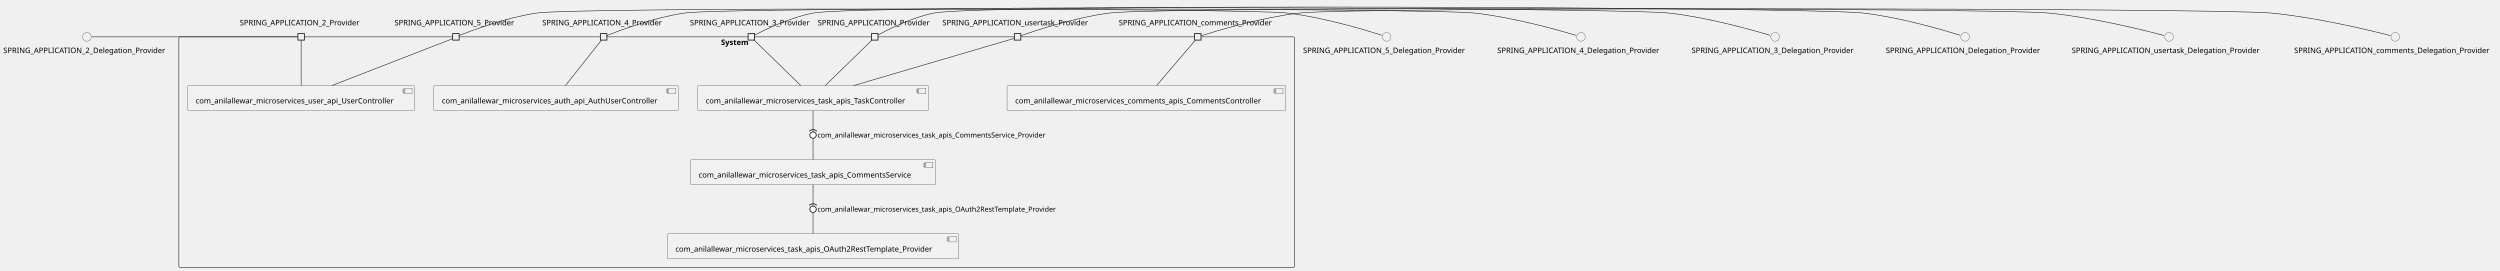
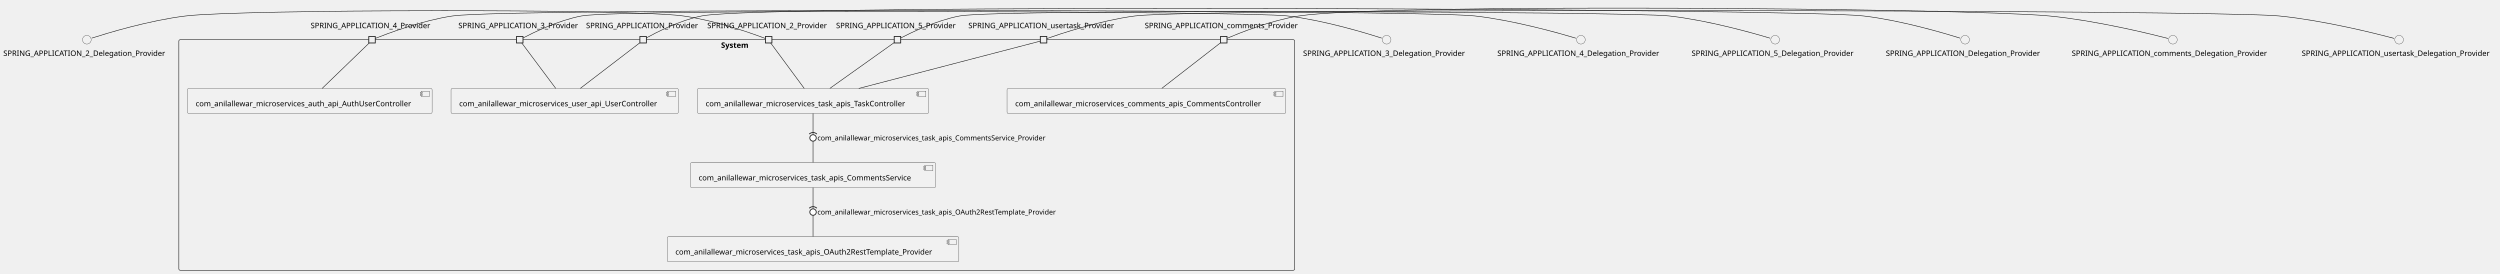
- <svg xmlns="http://www.w3.org/2000/svg" xmlns:xlink="http://www.w3.org/1999/xlink" contentStyleType="text/css" height="500px" preserveAspectRatio="none" style="width:4620px;height:500px;background:#FFFFFF;" version="1.1" viewBox="0 0 4620 500" width="4620px" zoomAndPan="magnify">
+ <svg xmlns="http://www.w3.org/2000/svg" xmlns:xlink="http://www.w3.org/1999/xlink" contentStyleType="text/css" height="505px" preserveAspectRatio="none" style="width:4620px;height:505px;background:#FFFFFF;" version="1.1" viewBox="0 0 4620 505" width="4620px" zoomAndPan="magnify">
  <defs />
  <g>
    <g id="cluster_System">
-       <rect fill="none" height="426" rx="2.5" ry="2.5" style="stroke:#181818;stroke-width:1.0;" width="2062" x="330.5" y="68.11" />
-       <text fill="#000000" font-family="sans-serif" font-size="14" font-weight="bold" lengthAdjust="spacing" textLength="58" x="1332.5" y="83.105">System</text>
+       <rect fill="none" height="426" rx="2.5" ry="2.5" style="stroke:#181818;stroke-width:1.0;" width="2062" x="330.5" y="73.42" />
+       <text fill="#000000" font-family="sans-serif" font-size="14" font-weight="bold" lengthAdjust="spacing" textLength="58" x="1332.5" y="88.415">System</text>
    </g>
    <g id="elem_com_anilallewar_microservices_auth_api_AuthUserController">
-       <a href="anilallewar-microservices-basics-spring-boot.repository#_Rdo_OjjiEe-x4o-kk-wYZQ" target="_top" title="anilallewar-microservices-basics-spring-boot.repository#_Rdo_OjjiEe-x4o-kk-wYZQ" xlink:actuate="onRequest" xlink:href="anilallewar-microservices-basics-spring-boot.repository#_Rdo_OjjiEe-x4o-kk-wYZQ" xlink:show="new" xlink:title="anilallewar-microservices-basics-spring-boot.repository#_Rdo_OjjiEe-x4o-kk-wYZQ" xlink:type="simple">
-         <rect fill="#F1F1F1" height="46.297" rx="2.5" ry="2.5" style="stroke:#181818;stroke-width:0.5;" width="452" x="801.5" y="158.11" />
-         <rect fill="#F1F1F1" height="10" style="stroke:#181818;stroke-width:0.5;" width="15" x="1233.5" y="163.11" />
-         <rect fill="#F1F1F1" height="2" style="stroke:#181818;stroke-width:0.5;" width="4" x="1231.5" y="165.11" />
-         <rect fill="#F1F1F1" height="2" style="stroke:#181818;stroke-width:0.5;" width="4" x="1231.5" y="169.11" />
-         <text fill="#000000" font-family="sans-serif" font-size="14" lengthAdjust="spacing" textLength="412" x="816.5" y="191.105">com_anilallewar_microservices_auth_api_AuthUserController</text>
+       <a href="anilallewar-microservices-basics-spring-boot.repository#_fcz2cjmrEe-sgcvXua4Z9A" target="_top" title="anilallewar-microservices-basics-spring-boot.repository#_fcz2cjmrEe-sgcvXua4Z9A" xlink:actuate="onRequest" xlink:href="anilallewar-microservices-basics-spring-boot.repository#_fcz2cjmrEe-sgcvXua4Z9A" xlink:show="new" xlink:title="anilallewar-microservices-basics-spring-boot.repository#_fcz2cjmrEe-sgcvXua4Z9A" xlink:type="simple">
+         <rect fill="#F1F1F1" height="46.297" rx="2.5" ry="2.5" style="stroke:#181818;stroke-width:0.5;" width="452" x="346.5" y="163.42" />
+         <rect fill="#F1F1F1" height="10" style="stroke:#181818;stroke-width:0.5;" width="15" x="778.5" y="168.42" />
+         <rect fill="#F1F1F1" height="2" style="stroke:#181818;stroke-width:0.5;" width="4" x="776.5" y="170.42" />
+         <rect fill="#F1F1F1" height="2" style="stroke:#181818;stroke-width:0.5;" width="4" x="776.5" y="174.42" />
+         <text fill="#000000" font-family="sans-serif" font-size="14" lengthAdjust="spacing" textLength="412" x="361.5" y="196.415">com_anilallewar_microservices_auth_api_AuthUserController</text>
      </a>
    </g>
    <g id="elem_com_anilallewar_microservices_comments_apis_CommentsController">
-       <a href="anilallewar-microservices-basics-spring-boot.repository#_Rdo_OjjiEe-x4o-kk-wYZQ" target="_top" title="anilallewar-microservices-basics-spring-boot.repository#_Rdo_OjjiEe-x4o-kk-wYZQ" xlink:actuate="onRequest" xlink:href="anilallewar-microservices-basics-spring-boot.repository#_Rdo_OjjiEe-x4o-kk-wYZQ" xlink:show="new" xlink:title="anilallewar-microservices-basics-spring-boot.repository#_Rdo_OjjiEe-x4o-kk-wYZQ" xlink:type="simple">
-         <rect fill="#F1F1F1" height="46.297" rx="2.5" ry="2.5" style="stroke:#181818;stroke-width:0.5;" width="515" x="1861" y="158.11" />
-         <rect fill="#F1F1F1" height="10" style="stroke:#181818;stroke-width:0.5;" width="15" x="2356" y="163.11" />
-         <rect fill="#F1F1F1" height="2" style="stroke:#181818;stroke-width:0.5;" width="4" x="2354" y="165.11" />
-         <rect fill="#F1F1F1" height="2" style="stroke:#181818;stroke-width:0.5;" width="4" x="2354" y="169.11" />
-         <text fill="#000000" font-family="sans-serif" font-size="14" lengthAdjust="spacing" textLength="475" x="1876" y="191.105">com_anilallewar_microservices_comments_apis_CommentsController</text>
+       <a href="anilallewar-microservices-basics-spring-boot.repository#_fcz2cjmrEe-sgcvXua4Z9A" target="_top" title="anilallewar-microservices-basics-spring-boot.repository#_fcz2cjmrEe-sgcvXua4Z9A" xlink:actuate="onRequest" xlink:href="anilallewar-microservices-basics-spring-boot.repository#_fcz2cjmrEe-sgcvXua4Z9A" xlink:show="new" xlink:title="anilallewar-microservices-basics-spring-boot.repository#_fcz2cjmrEe-sgcvXua4Z9A" xlink:type="simple">
+         <rect fill="#F1F1F1" height="46.297" rx="2.5" ry="2.5" style="stroke:#181818;stroke-width:0.5;" width="515" x="1861" y="163.42" />
+         <rect fill="#F1F1F1" height="10" style="stroke:#181818;stroke-width:0.5;" width="15" x="2356" y="168.42" />
+         <rect fill="#F1F1F1" height="2" style="stroke:#181818;stroke-width:0.5;" width="4" x="2354" y="170.42" />
+         <rect fill="#F1F1F1" height="2" style="stroke:#181818;stroke-width:0.5;" width="4" x="2354" y="174.42" />
+         <text fill="#000000" font-family="sans-serif" font-size="14" lengthAdjust="spacing" textLength="475" x="1876" y="196.415">com_anilallewar_microservices_comments_apis_CommentsController</text>
      </a>
    </g>
    <g id="elem_com_anilallewar_microservices_task_apis_CommentsService">
-       <a href="anilallewar-microservices-basics-spring-boot.repository#_Rdo_OjjiEe-x4o-kk-wYZQ" target="_top" title="anilallewar-microservices-basics-spring-boot.repository#_Rdo_OjjiEe-x4o-kk-wYZQ" xlink:actuate="onRequest" xlink:href="anilallewar-microservices-basics-spring-boot.repository#_Rdo_OjjiEe-x4o-kk-wYZQ" xlink:show="new" xlink:title="anilallewar-microservices-basics-spring-boot.repository#_Rdo_OjjiEe-x4o-kk-wYZQ" xlink:type="simple">
-         <rect fill="#F1F1F1" height="46.297" rx="2.5" ry="2.5" style="stroke:#181818;stroke-width:0.5;" width="453" x="1276" y="295.11" />
-         <rect fill="#F1F1F1" height="10" style="stroke:#181818;stroke-width:0.5;" width="15" x="1709" y="300.11" />
-         <rect fill="#F1F1F1" height="2" style="stroke:#181818;stroke-width:0.5;" width="4" x="1707" y="302.11" />
-         <rect fill="#F1F1F1" height="2" style="stroke:#181818;stroke-width:0.5;" width="4" x="1707" y="306.11" />
-         <text fill="#000000" font-family="sans-serif" font-size="14" lengthAdjust="spacing" textLength="413" x="1291" y="328.105">com_anilallewar_microservices_task_apis_CommentsService</text>
+       <a href="anilallewar-microservices-basics-spring-boot.repository#_fcz2cjmrEe-sgcvXua4Z9A" target="_top" title="anilallewar-microservices-basics-spring-boot.repository#_fcz2cjmrEe-sgcvXua4Z9A" xlink:actuate="onRequest" xlink:href="anilallewar-microservices-basics-spring-boot.repository#_fcz2cjmrEe-sgcvXua4Z9A" xlink:show="new" xlink:title="anilallewar-microservices-basics-spring-boot.repository#_fcz2cjmrEe-sgcvXua4Z9A" xlink:type="simple">
+         <rect fill="#F1F1F1" height="46.297" rx="2.5" ry="2.5" style="stroke:#181818;stroke-width:0.5;" width="453" x="1276" y="300.42" />
+         <rect fill="#F1F1F1" height="10" style="stroke:#181818;stroke-width:0.5;" width="15" x="1709" y="305.42" />
+         <rect fill="#F1F1F1" height="2" style="stroke:#181818;stroke-width:0.5;" width="4" x="1707" y="307.42" />
+         <rect fill="#F1F1F1" height="2" style="stroke:#181818;stroke-width:0.5;" width="4" x="1707" y="311.42" />
+         <text fill="#000000" font-family="sans-serif" font-size="14" lengthAdjust="spacing" textLength="413" x="1291" y="333.415">com_anilallewar_microservices_task_apis_CommentsService</text>
      </a>
    </g>
    <g id="elem_com_anilallewar_microservices_task_apis_OAuth2RestTemplate_Provider">
-       <a href="anilallewar-microservices-basics-spring-boot.repository#_Rdo_OjjiEe-x4o-kk-wYZQ" target="_top" title="anilallewar-microservices-basics-spring-boot.repository#_Rdo_OjjiEe-x4o-kk-wYZQ" xlink:actuate="onRequest" xlink:href="anilallewar-microservices-basics-spring-boot.repository#_Rdo_OjjiEe-x4o-kk-wYZQ" xlink:show="new" xlink:title="anilallewar-microservices-basics-spring-boot.repository#_Rdo_OjjiEe-x4o-kk-wYZQ" xlink:type="simple">
-         <rect fill="#F1F1F1" height="46.297" rx="2.5" ry="2.5" style="stroke:#181818;stroke-width:0.5;" width="539" x="1233" y="432.11" />
-         <rect fill="#F1F1F1" height="10" style="stroke:#181818;stroke-width:0.5;" width="15" x="1752" y="437.11" />
-         <rect fill="#F1F1F1" height="2" style="stroke:#181818;stroke-width:0.5;" width="4" x="1750" y="439.11" />
-         <rect fill="#F1F1F1" height="2" style="stroke:#181818;stroke-width:0.5;" width="4" x="1750" y="443.11" />
-         <text fill="#000000" font-family="sans-serif" font-size="14" lengthAdjust="spacing" textLength="499" x="1248" y="465.105">com_anilallewar_microservices_task_apis_OAuth2RestTemplate_Provider</text>
+       <a href="anilallewar-microservices-basics-spring-boot.repository#_fcz2cjmrEe-sgcvXua4Z9A" target="_top" title="anilallewar-microservices-basics-spring-boot.repository#_fcz2cjmrEe-sgcvXua4Z9A" xlink:actuate="onRequest" xlink:href="anilallewar-microservices-basics-spring-boot.repository#_fcz2cjmrEe-sgcvXua4Z9A" xlink:show="new" xlink:title="anilallewar-microservices-basics-spring-boot.repository#_fcz2cjmrEe-sgcvXua4Z9A" xlink:type="simple">
+         <rect fill="#F1F1F1" height="46.297" rx="2.5" ry="2.5" style="stroke:#181818;stroke-width:0.5;" width="539" x="1233" y="437.42" />
+         <rect fill="#F1F1F1" height="10" style="stroke:#181818;stroke-width:0.5;" width="15" x="1752" y="442.42" />
+         <rect fill="#F1F1F1" height="2" style="stroke:#181818;stroke-width:0.5;" width="4" x="1750" y="444.42" />
+         <rect fill="#F1F1F1" height="2" style="stroke:#181818;stroke-width:0.5;" width="4" x="1750" y="448.42" />
+         <text fill="#000000" font-family="sans-serif" font-size="14" lengthAdjust="spacing" textLength="499" x="1248" y="470.415">com_anilallewar_microservices_task_apis_OAuth2RestTemplate_Provider</text>
      </a>
    </g>
    <g id="elem_com_anilallewar_microservices_task_apis_TaskController">
-       <a href="anilallewar-microservices-basics-spring-boot.repository#_Rdo_OjjiEe-x4o-kk-wYZQ" target="_top" title="anilallewar-microservices-basics-spring-boot.repository#_Rdo_OjjiEe-x4o-kk-wYZQ" xlink:actuate="onRequest" xlink:href="anilallewar-microservices-basics-spring-boot.repository#_Rdo_OjjiEe-x4o-kk-wYZQ" xlink:show="new" xlink:title="anilallewar-microservices-basics-spring-boot.repository#_Rdo_OjjiEe-x4o-kk-wYZQ" xlink:type="simple">
-         <rect fill="#F1F1F1" height="46.297" rx="2.5" ry="2.5" style="stroke:#181818;stroke-width:0.5;" width="427" x="1289" y="158.11" />
-         <rect fill="#F1F1F1" height="10" style="stroke:#181818;stroke-width:0.5;" width="15" x="1696" y="163.11" />
-         <rect fill="#F1F1F1" height="2" style="stroke:#181818;stroke-width:0.5;" width="4" x="1694" y="165.11" />
-         <rect fill="#F1F1F1" height="2" style="stroke:#181818;stroke-width:0.5;" width="4" x="1694" y="169.11" />
-         <text fill="#000000" font-family="sans-serif" font-size="14" lengthAdjust="spacing" textLength="387" x="1304" y="191.105">com_anilallewar_microservices_task_apis_TaskController</text>
+       <a href="anilallewar-microservices-basics-spring-boot.repository#_fcz2cjmrEe-sgcvXua4Z9A" target="_top" title="anilallewar-microservices-basics-spring-boot.repository#_fcz2cjmrEe-sgcvXua4Z9A" xlink:actuate="onRequest" xlink:href="anilallewar-microservices-basics-spring-boot.repository#_fcz2cjmrEe-sgcvXua4Z9A" xlink:show="new" xlink:title="anilallewar-microservices-basics-spring-boot.repository#_fcz2cjmrEe-sgcvXua4Z9A" xlink:type="simple">
+         <rect fill="#F1F1F1" height="46.297" rx="2.5" ry="2.5" style="stroke:#181818;stroke-width:0.5;" width="427" x="1289" y="163.42" />
+         <rect fill="#F1F1F1" height="10" style="stroke:#181818;stroke-width:0.5;" width="15" x="1696" y="168.42" />
+         <rect fill="#F1F1F1" height="2" style="stroke:#181818;stroke-width:0.5;" width="4" x="1694" y="170.42" />
+         <rect fill="#F1F1F1" height="2" style="stroke:#181818;stroke-width:0.5;" width="4" x="1694" y="174.42" />
+         <text fill="#000000" font-family="sans-serif" font-size="14" lengthAdjust="spacing" textLength="387" x="1304" y="196.415">com_anilallewar_microservices_task_apis_TaskController</text>
      </a>
    </g>
    <g id="elem_com_anilallewar_microservices_user_api_UserController">
-       <a href="anilallewar-microservices-basics-spring-boot.repository#_Rdo_OjjiEe-x4o-kk-wYZQ" target="_top" title="anilallewar-microservices-basics-spring-boot.repository#_Rdo_OjjiEe-x4o-kk-wYZQ" xlink:actuate="onRequest" xlink:href="anilallewar-microservices-basics-spring-boot.repository#_Rdo_OjjiEe-x4o-kk-wYZQ" xlink:show="new" xlink:title="anilallewar-microservices-basics-spring-boot.repository#_Rdo_OjjiEe-x4o-kk-wYZQ" xlink:type="simple">
-         <rect fill="#F1F1F1" height="46.297" rx="2.5" ry="2.5" style="stroke:#181818;stroke-width:0.5;" width="420" x="346.5" y="158.11" />
-         <rect fill="#F1F1F1" height="10" style="stroke:#181818;stroke-width:0.5;" width="15" x="746.5" y="163.11" />
-         <rect fill="#F1F1F1" height="2" style="stroke:#181818;stroke-width:0.5;" width="4" x="744.5" y="165.11" />
-         <rect fill="#F1F1F1" height="2" style="stroke:#181818;stroke-width:0.5;" width="4" x="744.5" y="169.11" />
-         <text fill="#000000" font-family="sans-serif" font-size="14" lengthAdjust="spacing" textLength="380" x="361.5" y="191.105">com_anilallewar_microservices_user_api_UserController</text>
+       <a href="anilallewar-microservices-basics-spring-boot.repository#_fcz2cjmrEe-sgcvXua4Z9A" target="_top" title="anilallewar-microservices-basics-spring-boot.repository#_fcz2cjmrEe-sgcvXua4Z9A" xlink:actuate="onRequest" xlink:href="anilallewar-microservices-basics-spring-boot.repository#_fcz2cjmrEe-sgcvXua4Z9A" xlink:show="new" xlink:title="anilallewar-microservices-basics-spring-boot.repository#_fcz2cjmrEe-sgcvXua4Z9A" xlink:type="simple">
+         <rect fill="#F1F1F1" height="46.297" rx="2.5" ry="2.5" style="stroke:#181818;stroke-width:0.5;" width="420" x="833.5" y="163.42" />
+         <rect fill="#F1F1F1" height="10" style="stroke:#181818;stroke-width:0.5;" width="15" x="1233.5" y="168.42" />
+         <rect fill="#F1F1F1" height="2" style="stroke:#181818;stroke-width:0.5;" width="4" x="1231.5" y="170.42" />
+         <rect fill="#F1F1F1" height="2" style="stroke:#181818;stroke-width:0.5;" width="4" x="1231.5" y="174.42" />
+         <text fill="#000000" font-family="sans-serif" font-size="14" lengthAdjust="spacing" textLength="380" x="848.5" y="196.415">com_anilallewar_microservices_user_api_UserController</text>
      </a>
    </g>
-     <text fill="#000000" font-family="sans-serif" font-size="14" lengthAdjust="spacing" textLength="227" x="443" y="46.808">SPRING_APPLICATION_2_Provider</text>
-     <rect fill="#F1F1F1" height="12" style="stroke:#181818;stroke-width:1.5;" width="12" x="550.5" y="62.11" />
-     <text fill="#000000" font-family="sans-serif" font-size="14" lengthAdjust="spacing" textLength="227" x="1275" y="46.808">SPRING_APPLICATION_3_Provider</text>
-     <rect fill="#F1F1F1" height="12" style="stroke:#181818;stroke-width:1.5;" width="12" x="1382.5" y="62.11" />
-     <text fill="#000000" font-family="sans-serif" font-size="14" lengthAdjust="spacing" textLength="227" x="1002" y="46.808">SPRING_APPLICATION_4_Provider</text>
-     <rect fill="#F1F1F1" height="12" style="stroke:#181818;stroke-width:1.5;" width="12" x="1109.5" y="62.11" />
-     <text fill="#000000" font-family="sans-serif" font-size="14" lengthAdjust="spacing" textLength="227" x="729" y="46.808">SPRING_APPLICATION_5_Provider</text>
-     <rect fill="#F1F1F1" height="12" style="stroke:#181818;stroke-width:1.5;" width="12" x="836.5" y="62.11" />
-     <text fill="#000000" font-family="sans-serif" font-size="14" lengthAdjust="spacing" textLength="211" x="1511" y="46.808">SPRING_APPLICATION_Provider</text>
-     <rect fill="#F1F1F1" height="12" style="stroke:#181818;stroke-width:1.5;" width="12" x="1610.5" y="62.11" />
-     <text fill="#000000" font-family="sans-serif" font-size="14" lengthAdjust="spacing" textLength="292" x="2067.5" y="46.808">SPRING_APPLICATION_comments_Provider</text>
-     <rect fill="#F1F1F1" height="12" style="stroke:#181818;stroke-width:1.5;" width="12" x="2207.5" y="62.11" />
-     <text fill="#000000" font-family="sans-serif" font-size="14" lengthAdjust="spacing" textLength="278" x="1741.5" y="46.808">SPRING_APPLICATION_usertask_Provider</text>
-     <rect fill="#F1F1F1" height="12" style="stroke:#181818;stroke-width:1.5;" width="12" x="1874.5" y="62.11" />
+     <text fill="#000000" font-family="sans-serif" font-size="14" lengthAdjust="spacing" textLength="227" x="1307" y="52.118">SPRING_APPLICATION_2_Provider</text>
+     <rect fill="#F1F1F1" height="12" style="stroke:#181818;stroke-width:1.5;" width="12" x="1414.5" y="67.42" />
+     <text fill="#000000" font-family="sans-serif" font-size="14" lengthAdjust="spacing" textLength="227" x="847" y="52.118">SPRING_APPLICATION_3_Provider</text>
+     <rect fill="#F1F1F1" height="12" style="stroke:#181818;stroke-width:1.5;" width="12" x="954.5" y="67.42" />
+     <text fill="#000000" font-family="sans-serif" font-size="14" lengthAdjust="spacing" textLength="227" x="574" y="52.118">SPRING_APPLICATION_4_Provider</text>
+     <rect fill="#F1F1F1" height="12" style="stroke:#181818;stroke-width:1.5;" width="12" x="681.5" y="67.42" />
+     <text fill="#000000" font-family="sans-serif" font-size="14" lengthAdjust="spacing" textLength="227" x="1545" y="52.118">SPRING_APPLICATION_5_Provider</text>
+     <rect fill="#F1F1F1" height="12" style="stroke:#181818;stroke-width:1.5;" width="12" x="1652.5" y="67.42" />
+     <text fill="#000000" font-family="sans-serif" font-size="14" lengthAdjust="spacing" textLength="211" x="1083" y="52.118">SPRING_APPLICATION_Provider</text>
+     <rect fill="#F1F1F1" height="12" style="stroke:#181818;stroke-width:1.5;" width="12" x="1182.5" y="67.42" />
+     <text fill="#000000" font-family="sans-serif" font-size="14" lengthAdjust="spacing" textLength="292" x="2115.5" y="52.118">SPRING_APPLICATION_comments_Provider</text>
+     <rect fill="#F1F1F1" height="12" style="stroke:#181818;stroke-width:1.5;" width="12" x="2255.5" y="67.42" />
+     <text fill="#000000" font-family="sans-serif" font-size="14" lengthAdjust="spacing" textLength="278" x="1789.5" y="52.118">SPRING_APPLICATION_usertask_Provider</text>
+     <rect fill="#F1F1F1" height="12" style="stroke:#181818;stroke-width:1.5;" width="12" x="1922.5" y="67.42" />
    <g id="elem_SPRING_APPLICATION_2_Delegation_Provider">
-       <ellipse cx="160.5" cy="68.11" fill="#F1F1F1" rx="8" ry="8" style="stroke:#181818;stroke-width:0.5;" />
-       <text fill="#000000" font-family="sans-serif" font-size="14" lengthAdjust="spacing" textLength="309" x="6" y="98.105">SPRING_APPLICATION_2_Delegation_Provider</text>
+       <ellipse cx="160.5" cy="73.42" fill="#F1F1F1" rx="8" ry="8" style="stroke:#181818;stroke-width:0.5;" />
+       <text fill="#000000" font-family="sans-serif" font-size="14" lengthAdjust="spacing" textLength="309" x="6" y="103.415">SPRING_APPLICATION_2_Delegation_Provider</text>
    </g>
    <g id="elem_SPRING_APPLICATION_3_Delegation_Provider">
-       <ellipse cx="3280.5" cy="68.11" fill="#F1F1F1" rx="8" ry="8" style="stroke:#181818;stroke-width:0.5;" />
-       <text fill="#000000" font-family="sans-serif" font-size="14" lengthAdjust="spacing" textLength="309" x="3126" y="98.105">SPRING_APPLICATION_3_Delegation_Provider</text>
+       <ellipse cx="2562.5" cy="73.42" fill="#F1F1F1" rx="8" ry="8" style="stroke:#181818;stroke-width:0.5;" />
+       <text fill="#000000" font-family="sans-serif" font-size="14" lengthAdjust="spacing" textLength="309" x="2408" y="103.415">SPRING_APPLICATION_3_Delegation_Provider</text>
    </g>
    <g id="elem_SPRING_APPLICATION_4_Delegation_Provider">
-       <ellipse cx="2921.5" cy="68.11" fill="#F1F1F1" rx="8" ry="8" style="stroke:#181818;stroke-width:0.5;" />
-       <text fill="#000000" font-family="sans-serif" font-size="14" lengthAdjust="spacing" textLength="309" x="2767" y="98.105">SPRING_APPLICATION_4_Delegation_Provider</text>
+       <ellipse cx="2921.5" cy="73.42" fill="#F1F1F1" rx="8" ry="8" style="stroke:#181818;stroke-width:0.5;" />
+       <text fill="#000000" font-family="sans-serif" font-size="14" lengthAdjust="spacing" textLength="309" x="2767" y="103.415">SPRING_APPLICATION_4_Delegation_Provider</text>
    </g>
    <g id="elem_SPRING_APPLICATION_5_Delegation_Provider">
-       <ellipse cx="2562.5" cy="68.11" fill="#F1F1F1" rx="8" ry="8" style="stroke:#181818;stroke-width:0.5;" />
-       <text fill="#000000" font-family="sans-serif" font-size="14" lengthAdjust="spacing" textLength="309" x="2408" y="98.105">SPRING_APPLICATION_5_Delegation_Provider</text>
+       <ellipse cx="3280.5" cy="73.42" fill="#F1F1F1" rx="8" ry="8" style="stroke:#181818;stroke-width:0.5;" />
+       <text fill="#000000" font-family="sans-serif" font-size="14" lengthAdjust="spacing" textLength="309" x="3126" y="103.415">SPRING_APPLICATION_5_Delegation_Provider</text>
    </g>
    <g id="elem_SPRING_APPLICATION_Delegation_Provider">
-       <ellipse cx="3631.5" cy="68.11" fill="#F1F1F1" rx="8" ry="8" style="stroke:#181818;stroke-width:0.5;" />
-       <text fill="#000000" font-family="sans-serif" font-size="14" lengthAdjust="spacing" textLength="293" x="3485" y="98.105">SPRING_APPLICATION_Delegation_Provider</text>
+       <ellipse cx="3631.5" cy="73.42" fill="#F1F1F1" rx="8" ry="8" style="stroke:#181818;stroke-width:0.5;" />
+       <text fill="#000000" font-family="sans-serif" font-size="14" lengthAdjust="spacing" textLength="293" x="3485" y="103.415">SPRING_APPLICATION_Delegation_Provider</text>
    </g>
    <g id="elem_SPRING_APPLICATION_comments_Delegation_Provider">
-       <ellipse cx="4426.5" cy="68.11" fill="#F1F1F1" rx="8" ry="8" style="stroke:#181818;stroke-width:0.5;" />
-       <text fill="#000000" font-family="sans-serif" font-size="14" lengthAdjust="spacing" textLength="374" x="4239.5" y="98.105">SPRING_APPLICATION_comments_Delegation_Provider</text>
+       <ellipse cx="4015.5" cy="73.42" fill="#F1F1F1" rx="8" ry="8" style="stroke:#181818;stroke-width:0.5;" />
+       <text fill="#000000" font-family="sans-serif" font-size="14" lengthAdjust="spacing" textLength="374" x="3828.5" y="103.415">SPRING_APPLICATION_comments_Delegation_Provider</text>
    </g>
    <g id="elem_SPRING_APPLICATION_usertask_Delegation_Provider">
-       <ellipse cx="4008.5" cy="68.11" fill="#F1F1F1" rx="8" ry="8" style="stroke:#181818;stroke-width:0.5;" />
-       <text fill="#000000" font-family="sans-serif" font-size="14" lengthAdjust="spacing" textLength="360" x="3828.5" y="98.105">SPRING_APPLICATION_usertask_Delegation_Provider</text>
+       <ellipse cx="4433.5" cy="73.42" fill="#F1F1F1" rx="8" ry="8" style="stroke:#181818;stroke-width:0.5;" />
+       <text fill="#000000" font-family="sans-serif" font-size="14" lengthAdjust="spacing" textLength="360" x="4253.5" y="103.415">SPRING_APPLICATION_usertask_Delegation_Provider</text>
    </g>
    <g id="link_SPRING_APPLICATION_2_Delegation_Provider_SPRING_APPLICATION_2_Provider">
-       <path d="M169.73,68.11 C222.11,68.11 508.14,68.11 550.31,68.11 " fill="none" id="SPRING_APPLICATION_2_Delegation_Provider-SPRING_APPLICATION_2_Provider" style="stroke:#181818;stroke-width:1.0;" />
+       <path d="M169.53,70.45 C195.97,61.93 275.68,37.5 344,29.42 C445.29,17.45 1160.93,15.65 1262,29.42 C1322.84,37.71 1393.28,63.11 1414.29,71.03 " fill="none" id="SPRING_APPLICATION_2_Delegation_Provider-SPRING_APPLICATION_2_Provider" style="stroke:#181818;stroke-width:1.0;" />
    </g>
-     <g id="link_SPRING_APPLICATION_2_Provider_com_anilallewar_microservices_user_api_UserController">
-       <path d="M556.5,74.17 C556.5,88.76 556.5,131.57 556.5,158.09 " fill="none" id="SPRING_APPLICATION_2_Provider-com_anilallewar_microservices_user_api_UserController" style="stroke:#181818;stroke-width:1.0;" />
+     <g id="link_SPRING_APPLICATION_2_Provider_com_anilallewar_microservices_task_apis_TaskController">
+       <path d="M1424.24,79.48 C1435.01,94.07 1466.64,136.88 1486.23,163.4 " fill="none" id="SPRING_APPLICATION_2_Provider-com_anilallewar_microservices_task_apis_TaskController" style="stroke:#181818;stroke-width:1.0;" />
    </g>
    <g id="link_SPRING_APPLICATION_3_Delegation_Provider_SPRING_APPLICATION_3_Provider">
-       <path d="M3271.22,65.26 C3243.27,56.85 3157.32,32.22 3084,24.11 C2996.7,14.46 1589.36,8.09 1503,24.11 C1459.66,32.15 1411.55,55.96 1394.72,64.77 " fill="none" id="SPRING_APPLICATION_3_Delegation_Provider-SPRING_APPLICATION_3_Provider" style="stroke:#181818;stroke-width:1.0;" />
+       <path d="M2553.47,70.45 C2527.03,61.93 2447.32,37.5 2379,29.42 C2307.06,20.92 1146.23,16.21 1075,29.42 C1031.66,37.46 983.55,61.27 966.72,70.08 " fill="none" id="SPRING_APPLICATION_3_Delegation_Provider-SPRING_APPLICATION_3_Provider" style="stroke:#181818;stroke-width:1.0;" />
    </g>
-     <g id="link_SPRING_APPLICATION_3_Provider_com_anilallewar_microservices_task_apis_TaskController">
-       <path d="M1393.69,74.17 C1408.68,88.76 1452.64,131.57 1479.88,158.09 " fill="none" id="SPRING_APPLICATION_3_Provider-com_anilallewar_microservices_task_apis_TaskController" style="stroke:#181818;stroke-width:1.0;" />
+     <g id="link_SPRING_APPLICATION_3_Provider_com_anilallewar_microservices_user_api_UserController">
+       <path d="M964.28,79.48 C975.19,94.07 1007.2,136.88 1027.03,163.4 " fill="none" id="SPRING_APPLICATION_3_Provider-com_anilallewar_microservices_user_api_UserController" style="stroke:#181818;stroke-width:1.0;" />
    </g>
    <g id="link_SPRING_APPLICATION_4_Delegation_Provider_SPRING_APPLICATION_4_Provider">
-       <path d="M2912.22,65.26 C2884.27,56.85 2798.32,32.22 2725,24.11 C2644.38,15.19 1345.28,12.54 1265,24.11 C1207.69,32.37 1141.73,57.57 1121.62,65.61 " fill="none" id="SPRING_APPLICATION_4_Delegation_Provider-SPRING_APPLICATION_4_Provider" style="stroke:#181818;stroke-width:1.0;" />
+       <path d="M2912.22,70.57 C2884.27,62.16 2798.32,37.53 2725,29.42 C2620.75,17.89 940.82,14.46 837,29.42 C779.69,37.68 713.73,62.88 693.62,70.92 " fill="none" id="SPRING_APPLICATION_4_Delegation_Provider-SPRING_APPLICATION_4_Provider" style="stroke:#181818;stroke-width:1.0;" />
    </g>
    <g id="link_SPRING_APPLICATION_4_Provider_com_anilallewar_microservices_auth_api_AuthUserController">
-       <path d="M1111.49,74.17 C1099.92,88.76 1065.99,131.57 1044.96,158.09 " fill="none" id="SPRING_APPLICATION_4_Provider-com_anilallewar_microservices_auth_api_AuthUserController" style="stroke:#181818;stroke-width:1.0;" />
+       <path d="M682.26,79.48 C667.14,94.07 622.79,136.88 595.31,163.4 " fill="none" id="SPRING_APPLICATION_4_Provider-com_anilallewar_microservices_auth_api_AuthUserController" style="stroke:#181818;stroke-width:1.0;" />
    </g>
    <g id="link_SPRING_APPLICATION_5_Delegation_Provider_SPRING_APPLICATION_5_Provider">
-       <path d="M2553.47,65.14 C2527.03,56.62 2447.32,32.19 2379,24.11 C2302.48,15.06 1068.27,13.12 992,24.11 C934.69,32.37 868.73,57.57 848.62,65.61 " fill="none" id="SPRING_APPLICATION_5_Delegation_Provider-SPRING_APPLICATION_5_Provider" style="stroke:#181818;stroke-width:1.0;" />
+       <path d="M3271.22,70.57 C3243.27,62.16 3157.32,37.53 3084,29.42 C3011.66,21.42 1845.58,16.25 1774,29.42 C1730.1,37.5 1681.29,61.5 1664.53,70.21 " fill="none" id="SPRING_APPLICATION_5_Delegation_Provider-SPRING_APPLICATION_5_Provider" style="stroke:#181818;stroke-width:1.0;" />
    </g>
-     <g id="link_SPRING_APPLICATION_5_Provider_com_anilallewar_microservices_user_api_UserController">
-       <path d="M836.26,71.53 C807.55,82.68 686.4,129.69 613.27,158.08 " fill="none" id="SPRING_APPLICATION_5_Provider-com_anilallewar_microservices_user_api_UserController" style="stroke:#181818;stroke-width:1.0;" />
+     <g id="link_SPRING_APPLICATION_5_Provider_com_anilallewar_microservices_task_apis_TaskController">
+       <path d="M1652.19,78.91 C1632.53,92.9 1571.4,136.4 1533.61,163.28 " fill="none" id="SPRING_APPLICATION_5_Provider-com_anilallewar_microservices_task_apis_TaskController" style="stroke:#181818;stroke-width:1.0;" />
    </g>
    <g id="link_SPRING_APPLICATION_Delegation_Provider_SPRING_APPLICATION_Provider">
-       <path d="M3622.22,65.14 C3595.04,56.62 3513.11,32.18 3443,24.11 C3348.24,13.2 1819.65,6 1726,24.11 C1684.56,32.12 1638.91,55.73 1622.66,64.65 " fill="none" id="SPRING_APPLICATION_Delegation_Provider-SPRING_APPLICATION_Provider" style="stroke:#181818;stroke-width:1.0;" />
+       <path d="M3622.22,70.45 C3595.04,61.93 3513.11,37.49 3443,29.42 C3324.56,15.78 1414.02,6.6 1297,29.42 C1255.9,37.44 1210.69,61.04 1194.6,69.96 " fill="none" id="SPRING_APPLICATION_Delegation_Provider-SPRING_APPLICATION_Provider" style="stroke:#181818;stroke-width:1.0;" />
    </g>
-     <g id="link_SPRING_APPLICATION_Provider_com_anilallewar_microservices_task_apis_TaskController">
-       <path d="M1611.31,74.17 C1596.32,88.76 1552.36,131.57 1525.12,158.09 " fill="none" id="SPRING_APPLICATION_Provider-com_anilallewar_microservices_task_apis_TaskController" style="stroke:#181818;stroke-width:1.0;" />
+     <g id="link_SPRING_APPLICATION_Provider_com_anilallewar_microservices_user_api_UserController">
+       <path d="M1182.27,79.19 C1163.62,93.46 1107.39,136.51 1072.49,163.22 " fill="none" id="SPRING_APPLICATION_Provider-com_anilallewar_microservices_user_api_UserController" style="stroke:#181818;stroke-width:1.0;" />
    </g>
    <g id="link_SPRING_APPLICATION_comments_Delegation_Provider_SPRING_APPLICATION_comments_Provider">
-       <path d="M4417.41,65.72 C4386.69,57.79 4283.83,32.36 4197,24.11 C4097.67,14.67 2500.12,12.64 2401,24.11 C2328.26,32.53 2242.76,58.74 2219.56,66.15 " fill="none" id="SPRING_APPLICATION_comments_Delegation_Provider-SPRING_APPLICATION_comments_Provider" style="stroke:#181818;stroke-width:1.0;" />
+       <path d="M4006.41,71.03 C3975.69,63.1 3872.83,37.67 3786,29.42 C3632.8,14.87 2553.1,6 2401,29.42 C2347.79,37.61 2287.04,62.41 2267.73,70.69 " fill="none" id="SPRING_APPLICATION_comments_Delegation_Provider-SPRING_APPLICATION_comments_Provider" style="stroke:#181818;stroke-width:1.0;" />
    </g>
    <g id="link_SPRING_APPLICATION_comments_Provider_com_anilallewar_microservices_comments_apis_CommentsController">
-       <path d="M2209.17,74.17 C2196.68,88.76 2160.05,131.57 2137.35,158.09 " fill="none" id="SPRING_APPLICATION_comments_Provider-com_anilallewar_microservices_comments_apis_CommentsController" style="stroke:#181818;stroke-width:1.0;" />
+       <path d="M2255.36,79.19 C2236.97,93.46 2181.51,136.51 2147.09,163.22 " fill="none" id="SPRING_APPLICATION_comments_Provider-com_anilallewar_microservices_comments_apis_CommentsController" style="stroke:#181818;stroke-width:1.0;" />
    </g>
    <g id="link_SPRING_APPLICATION_usertask_Delegation_Provider_SPRING_APPLICATION_usertask_Provider">
-       <path d="M3999.27,65.61 C3969,57.55 3869.86,32.32 3786,24.11 C3690.01,14.71 2145.67,11.9 2050,24.11 C1984.56,32.47 1908.27,58.27 1886.55,65.94 " fill="none" id="SPRING_APPLICATION_usertask_Delegation_Provider-SPRING_APPLICATION_usertask_Provider" style="stroke:#181818;stroke-width:1.0;" />
+       <path d="M4424.27,70.92 C4394,62.86 4294.86,37.63 4211,29.42 C4094.17,17.98 2214.44,14.55 2098,29.42 C2032.56,37.78 1956.27,63.58 1934.55,71.25 " fill="none" id="SPRING_APPLICATION_usertask_Delegation_Provider-SPRING_APPLICATION_usertask_Provider" style="stroke:#181818;stroke-width:1.0;" />
    </g>
    <g id="link_SPRING_APPLICATION_usertask_Provider_com_anilallewar_microservices_task_apis_TaskController">
-       <path d="M1874.25,70.94 C1840.32,80.91 1676.03,129.15 1577.57,158.07 " fill="none" id="SPRING_APPLICATION_usertask_Provider-com_anilallewar_microservices_task_apis_TaskController" style="stroke:#181818;stroke-width:1.0;" />
+       <path d="M1922.48,75.99 C1886.63,85.33 1699.09,134.2 1587.1,163.38 " fill="none" id="SPRING_APPLICATION_usertask_Provider-com_anilallewar_microservices_task_apis_TaskController" style="stroke:#181818;stroke-width:1.0;" />
    </g>
    <g id="link_com_anilallewar_microservices_task_apis_TaskController_com_anilallewar_microservices_task_apis_CommentsService">
-       <path d="M1502.5,204.4 C1502.5,229.42 1502.5,269.76 1502.5,294.78 " fill="none" id="com_anilallewar_microservices_task_apis_TaskController-com_anilallewar_microservices_task_apis_CommentsService" style="stroke:#181818;stroke-width:1.0;" />
-       <text fill="#000000" font-family="sans-serif" font-size="13" lengthAdjust="spacing" textLength="447" x="1510.5" y="254.177">com_anilallewar_microservices_task_apis_CommentsService_Provider</text>
-       <path d="M1509.571,242.519 A10,10 0 0 0 1495.429 242.519" fill="none" style="stroke:#181818;stroke-width:1.5;" />
-       <ellipse cx="1502.5" cy="249.59" fill="#FFFFFF" rx="6" ry="6" style="stroke:#181818;stroke-width:1.5;" />
+       <path d="M1502.5,209.71 C1502.5,234.73 1502.5,275.07 1502.5,300.09 " fill="none" id="com_anilallewar_microservices_task_apis_TaskController-com_anilallewar_microservices_task_apis_CommentsService" style="stroke:#181818;stroke-width:1.0;" />
+       <text fill="#000000" font-family="sans-serif" font-size="13" lengthAdjust="spacing" textLength="447" x="1510.5" y="259.487">com_anilallewar_microservices_task_apis_CommentsService_Provider</text>
+       <path d="M1509.571,247.829 A10,10 0 0 0 1495.429 247.829" fill="none" style="stroke:#181818;stroke-width:1.5;" />
+       <ellipse cx="1502.5" cy="254.9" fill="#FFFFFF" rx="6" ry="6" style="stroke:#181818;stroke-width:1.5;" />
    </g>
    <g id="link_com_anilallewar_microservices_task_apis_CommentsService_com_anilallewar_microservices_task_apis_OAuth2RestTemplate_Provider">
-       <path d="M1502.5,341.4 C1502.5,366.42 1502.5,406.76 1502.5,431.78 " fill="none" id="com_anilallewar_microservices_task_apis_CommentsService-com_anilallewar_microservices_task_apis_OAuth2RestTemplate_Provider" style="stroke:#181818;stroke-width:1.0;" />
-       <text fill="#000000" font-family="sans-serif" font-size="13" lengthAdjust="spacing" textLength="465" x="1510.5" y="391.177">com_anilallewar_microservices_task_apis_OAuth2RestTemplate_Provider</text>
-       <path d="M1509.571,379.519 A10,10 0 0 0 1495.429 379.519" fill="none" style="stroke:#181818;stroke-width:1.5;" />
-       <ellipse cx="1502.5" cy="386.59" fill="#FFFFFF" rx="6" ry="6" style="stroke:#181818;stroke-width:1.5;" />
+       <path d="M1502.5,346.71 C1502.5,371.73 1502.5,412.07 1502.5,437.09 " fill="none" id="com_anilallewar_microservices_task_apis_CommentsService-com_anilallewar_microservices_task_apis_OAuth2RestTemplate_Provider" style="stroke:#181818;stroke-width:1.0;" />
+       <text fill="#000000" font-family="sans-serif" font-size="13" lengthAdjust="spacing" textLength="465" x="1510.5" y="396.487">com_anilallewar_microservices_task_apis_OAuth2RestTemplate_Provider</text>
+       <path d="M1509.571,384.829 A10,10 0 0 0 1495.429 384.829" fill="none" style="stroke:#181818;stroke-width:1.5;" />
+       <ellipse cx="1502.5" cy="391.9" fill="#FFFFFF" rx="6" ry="6" style="stroke:#181818;stroke-width:1.5;" />
    </g>
  </g>
</svg>
